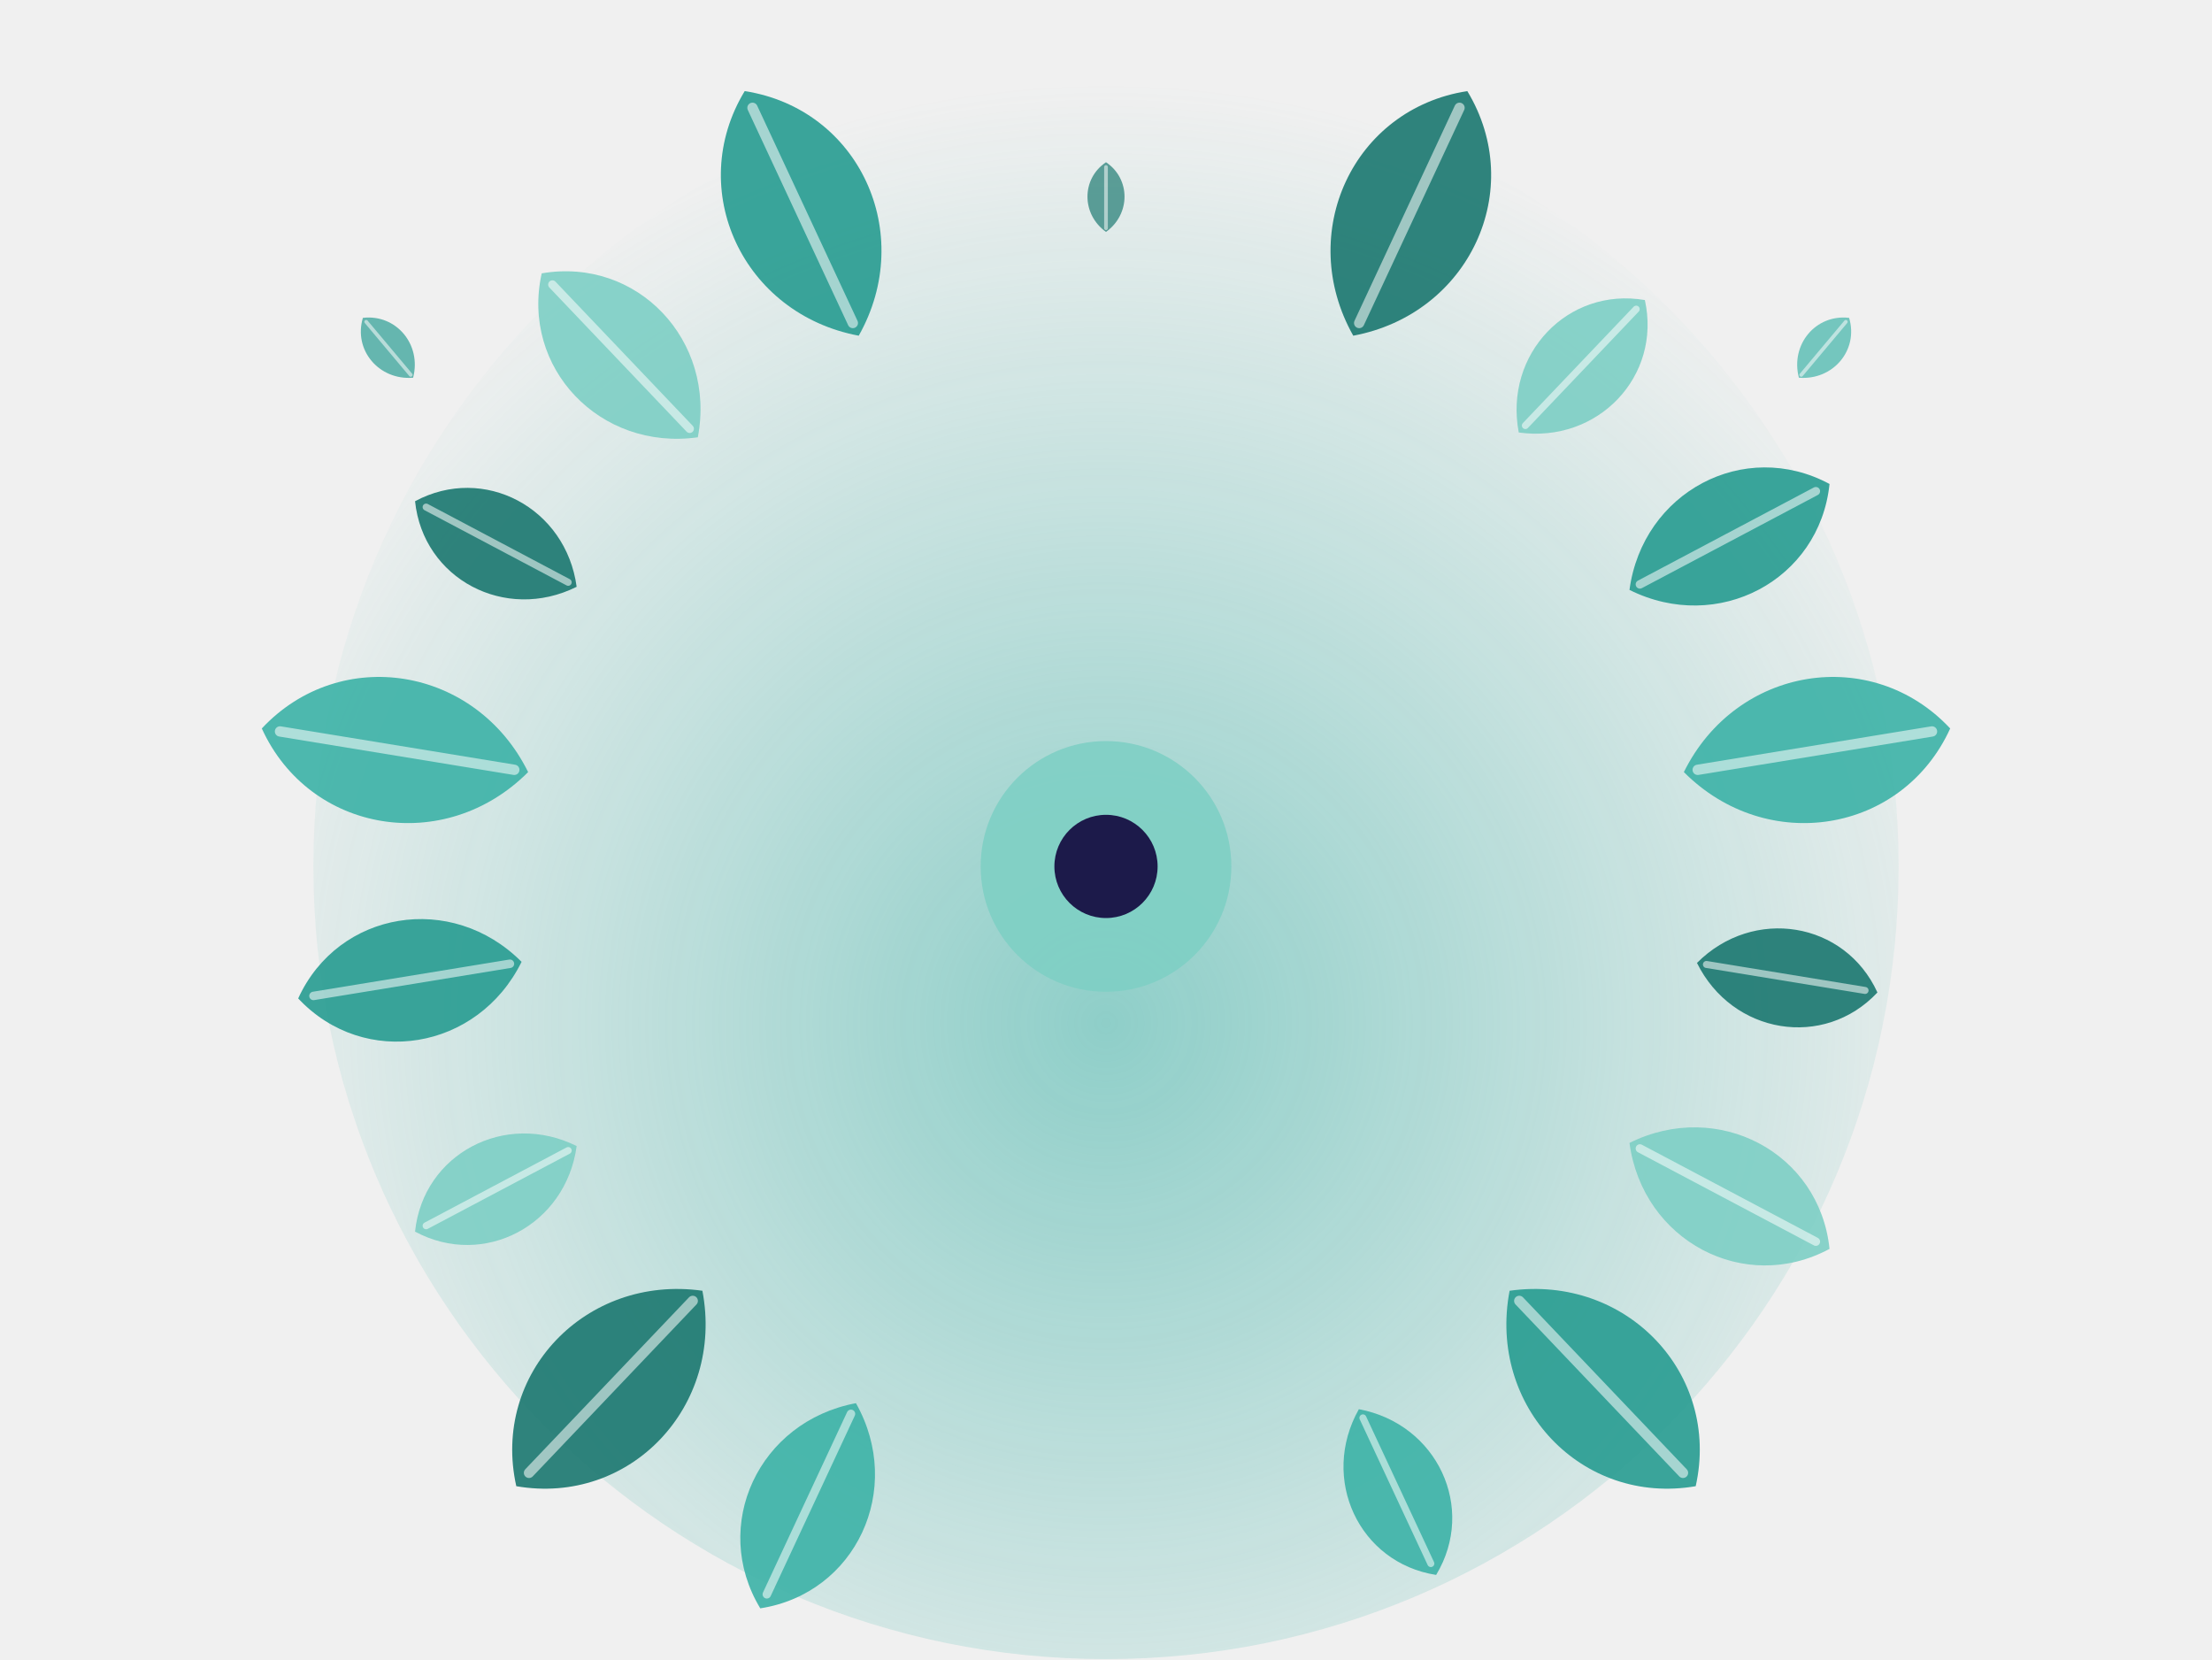
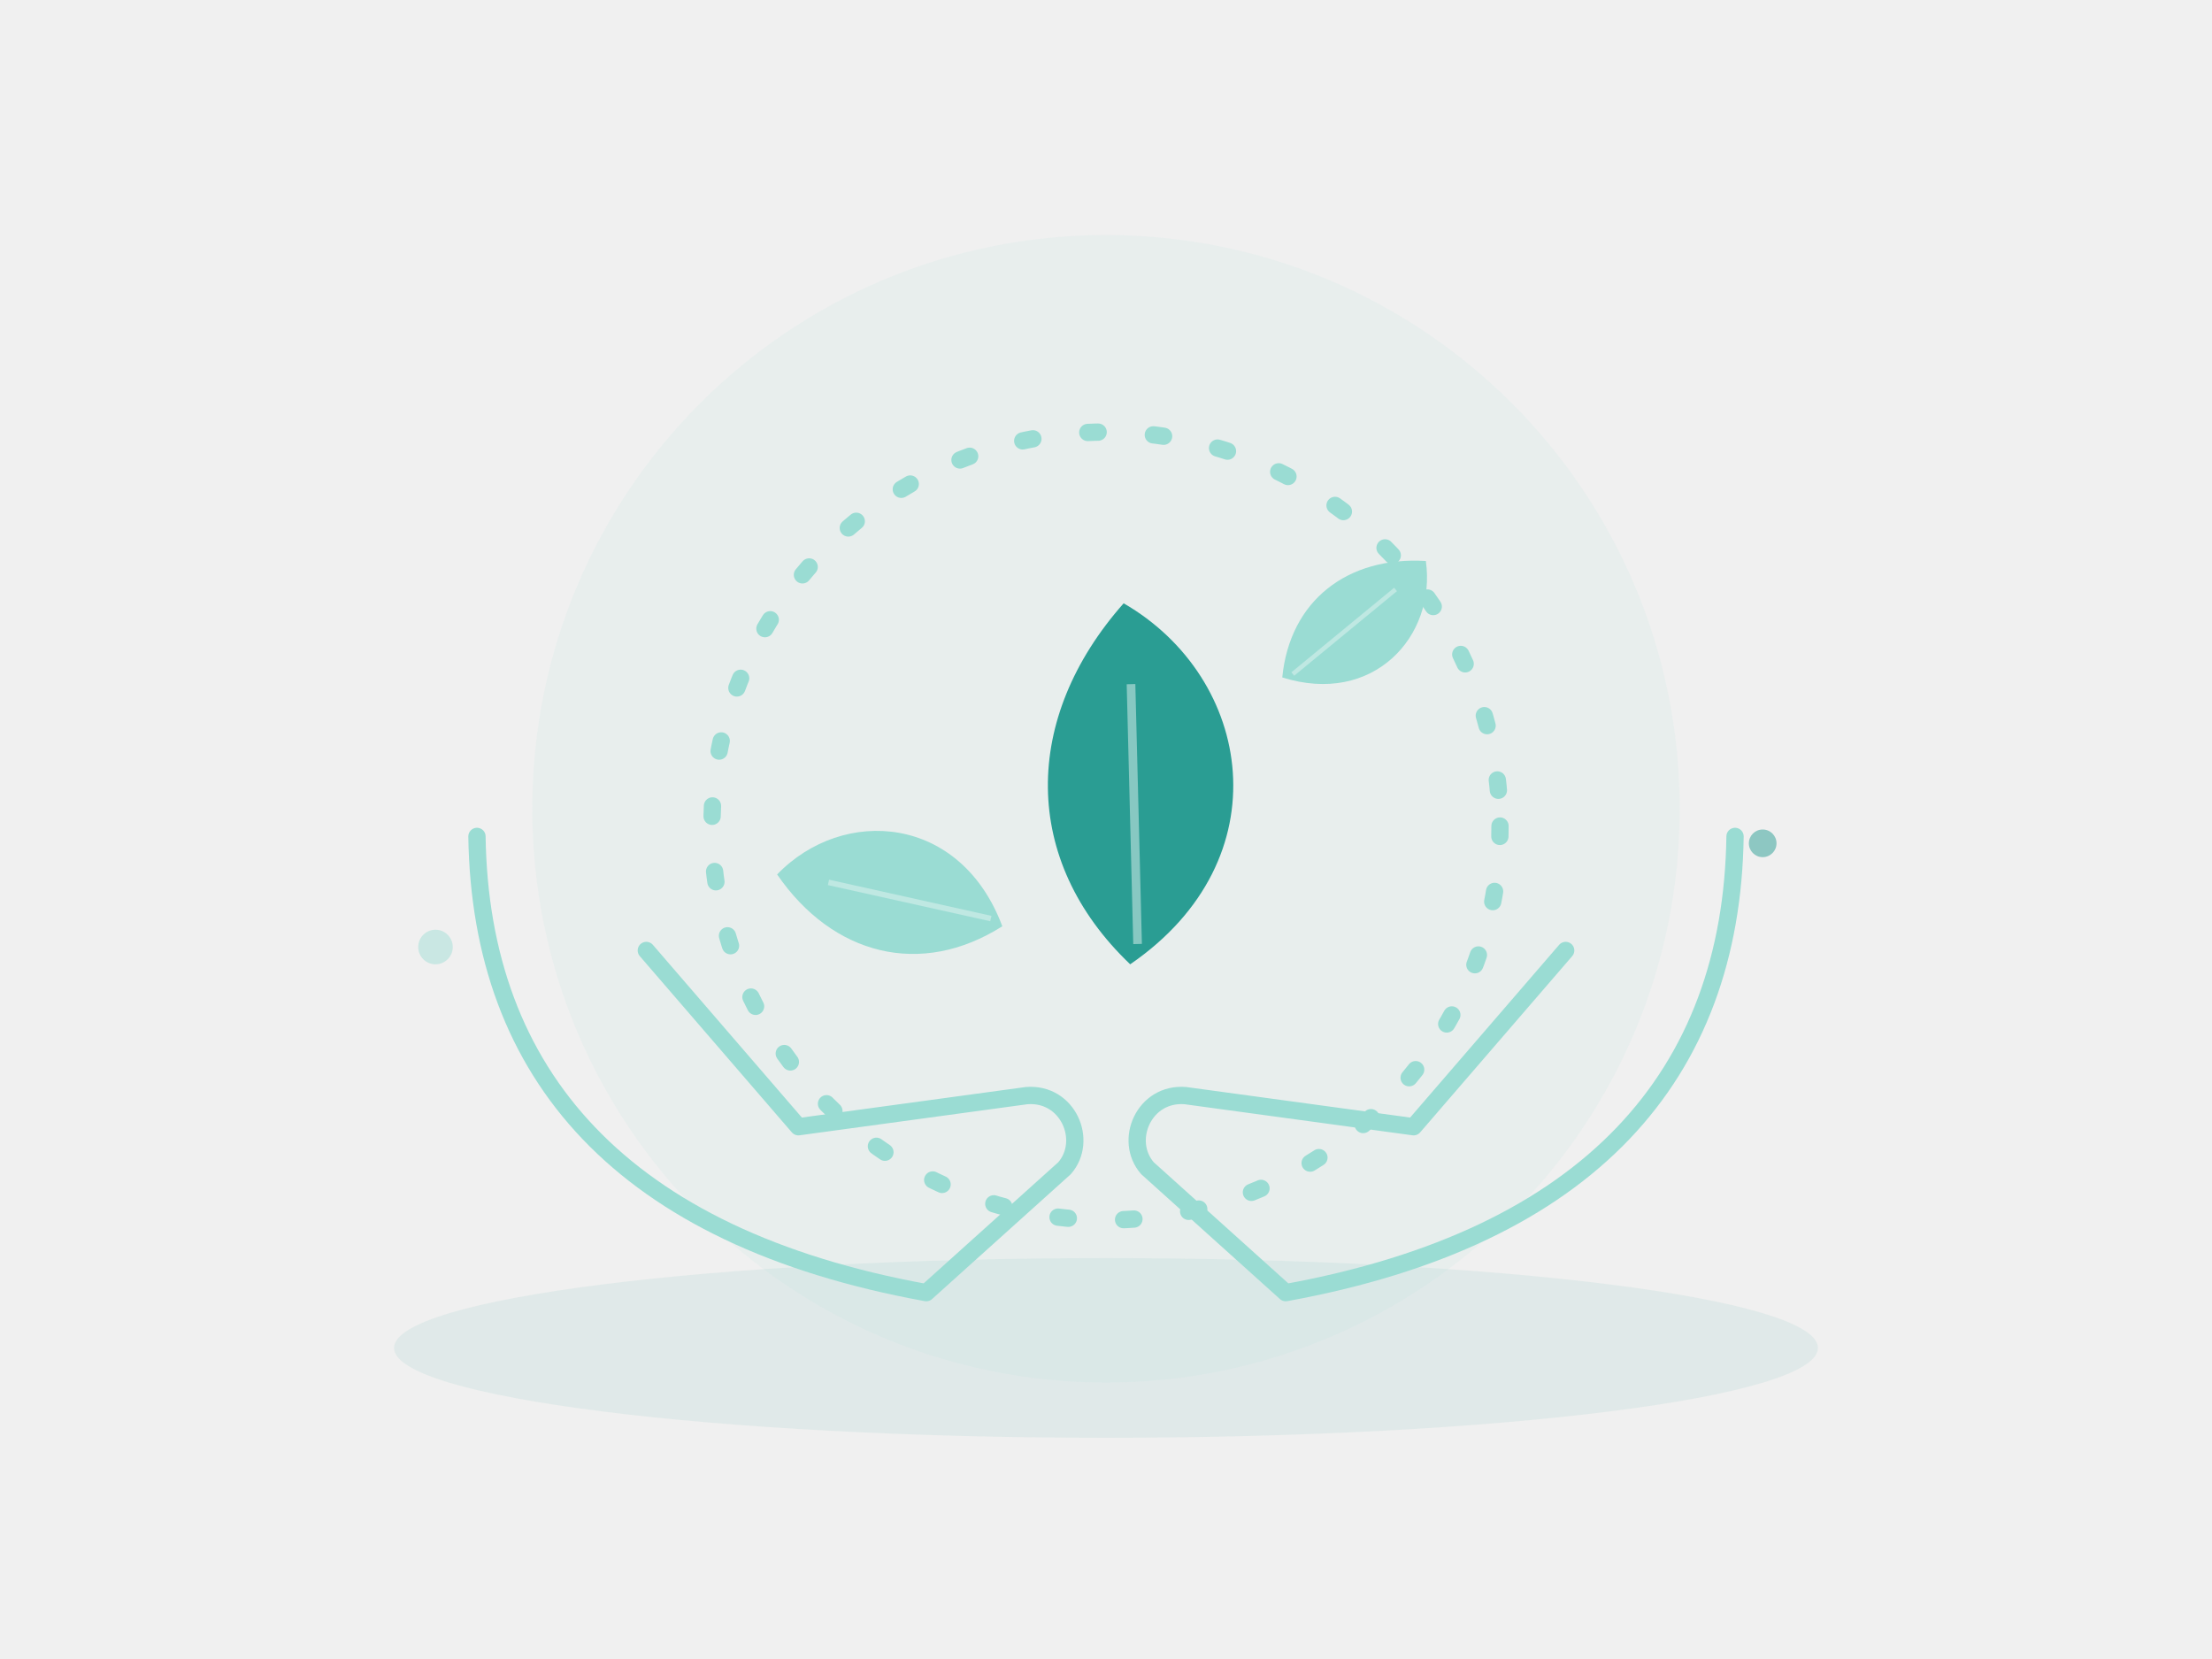
- <svg xmlns="http://www.w3.org/2000/svg" viewBox="0 0 600 450" aria-hidden="true">
-   <defs>
-     <radialGradient id="g" cx="50%" cy="60%" r="60%">
-       <stop offset="0" stop-color="#3FB3A8" stop-opacity=".55" />
-       <stop offset="1" stop-color="#3FB3A8" stop-opacity="0" />
-     </radialGradient>
-   </defs>
-   <circle cx="300" cy="235" r="215" fill="url(#g)" />
-   <g transform="translate(228.2,389.1) rotate(205.0)" opacity="0.92">
-     <path d="M0,-52.0 C21.8,-37.4 21.8,-6.2 0,9.4 C-21.8,-6.2 -21.8,-37.4 0,-52.0Z" fill="#3FB3A8" />
-     <path d="M0,-47.8 L0,6.2" stroke="#fff" stroke-opacity=".55" stroke-width="2.3" stroke-linecap="round" />
+ <svg xmlns="http://www.w3.org/2000/svg" viewBox="0 0 640 480" aria-hidden="true" focusable="false">
+   <ellipse cx="320" cy="390" rx="206" ry="26" fill="#2A9D93" opacity=".08" />
+   <circle cx="320" cy="234" r="166" fill="#9ADCD3" opacity=".09" />
+   <g fill="none" stroke="#9ADCD3" stroke-width="5" stroke-linecap="round" stroke-linejoin="round">
+     <circle cx="320" cy="239" r="114" stroke-dasharray="3 16" />
+     <path d="M138 242C139 311 180 358 268 374L308 338C315 330 309 316 297 317L231 326L187 275" />
+     <path d="M502 242C501 311 460 358 372 374L332 338C325 330 331 316 343 317L409 326L453 275" />
  </g>
-   <g transform="translate(182.8,358.2) rotate(223.6)" opacity="0.92">
-     <path d="M0,-62.0 C26.0,-44.6 26.0,-7.4 0,11.2 C-26.0,-7.4 -26.0,-44.6 0,-62.0Z" fill="#1E7A72" />
-     <path d="M0,-57.0 L0,7.4" stroke="#fff" stroke-opacity=".55" stroke-width="2.8" stroke-linecap="round" />
+   <g transform="translate(327 279) rotate(20) scale(1.25)" fill="#2A9D93">
+     <path d="M0 0C-32-14-43-45-30-78C4-72 25-35 0 0Z" />
+     <path d="M0-5L-22-61" stroke="#E3F3F1" stroke-width="2" opacity=".5" />
  </g>
-   <g transform="translate(149.7,314.4) rotate(242.1)" opacity="0.92">
-     <path d="M0,-42.0 C17.6,-30.2 17.6,-5.0 0,7.6 C-17.6,-5.0 -17.6,-30.2 0,-42.0Z" fill="#7FCFC5" />
-     <path d="M0,-38.6 L0,5.0" stroke="#fff" stroke-opacity=".55" stroke-width="1.9" stroke-linecap="round" />
+   <g transform="translate(290 268) rotate(-56) scale(0.8)" fill="#9ADCD3">
+     <path d="M0 0C-32-14-43-45-30-78C4-72 25-35 0 0Z" />
+     <path d="M0-5L-22-61" stroke="#E3F3F1" stroke-width="2" opacity=".5" />
  </g>
-   <g transform="translate(132.2,262.4) rotate(260.7)" opacity="0.92">
-     <path d="M0,-52.0 C21.8,-37.4 21.8,-6.2 0,9.4 C-21.8,-6.2 -21.8,-37.4 0,-52.0Z" fill="#2A9D93" />
-     <path d="M0,-47.8 L0,6.2" stroke="#fff" stroke-opacity=".55" stroke-width="2.3" stroke-linecap="round" />
+   <g transform="translate(371 196) rotate(72) scale(0.64)" fill="#9ADCD3">
+     <path d="M0 0C-32-14-43-45-30-78C4-72 25-35 0 0Z" />
+     <path d="M0-5L-22-61" stroke="#E3F3F1" stroke-width="2" opacity=".5" />
  </g>
-   <g transform="translate(132.2,207.6) rotate(279.3)" opacity="0.92">
-     <path d="M0,-62.0 C26.0,-44.6 26.0,-7.4 0,11.2 C-26.0,-7.4 -26.0,-44.6 0,-62.0Z" fill="#3FB3A8" />
-     <path d="M0,-57.0 L0,7.4" stroke="#fff" stroke-opacity=".55" stroke-width="2.8" stroke-linecap="round" />
-   </g>
-   <g transform="translate(149.7,155.6) rotate(297.9)" opacity="0.92">
-     <path d="M0,-42.0 C17.6,-30.2 17.6,-5.0 0,7.6 C-17.6,-5.0 -17.6,-30.2 0,-42.0Z" fill="#1E7A72" />
-     <path d="M0,-38.6 L0,5.0" stroke="#fff" stroke-opacity=".55" stroke-width="1.9" stroke-linecap="round" />
-   </g>
-   <g transform="translate(182.8,111.8) rotate(316.4)" opacity="0.92">
-     <path d="M0,-52.0 C21.8,-37.4 21.8,-6.2 0,9.4 C-21.8,-6.2 -21.8,-37.4 0,-52.0Z" fill="#7FCFC5" />
-     <path d="M0,-47.8 L0,6.2" stroke="#fff" stroke-opacity=".55" stroke-width="2.3" stroke-linecap="round" />
-   </g>
-   <g transform="translate(228.2,80.9) rotate(335.0)" opacity="0.92">
-     <path d="M0,-62.0 C26.0,-44.6 26.0,-7.4 0,11.2 C-26.0,-7.4 -26.0,-44.6 0,-62.0Z" fill="#2A9D93" />
-     <path d="M0,-57.0 L0,7.4" stroke="#fff" stroke-opacity=".55" stroke-width="2.8" stroke-linecap="round" />
-   </g>
-   <g transform="translate(371.8,80.9) rotate(385.0)" opacity="0.92">
-     <path d="M0,-62.0 C26.0,-44.6 26.0,-7.4 0,11.2 C-26.0,-7.4 -26.0,-44.6 0,-62.0Z" fill="#1E7A72" />
-     <path d="M0,-57.0 L0,7.4" stroke="#fff" stroke-opacity=".55" stroke-width="2.8" stroke-linecap="round" />
-   </g>
-   <g transform="translate(417.2,111.8) rotate(403.6)" opacity="0.92">
-     <path d="M0,-42.0 C17.6,-30.2 17.6,-5.0 0,7.6 C-17.6,-5.0 -17.6,-30.2 0,-42.0Z" fill="#7FCFC5" />
-     <path d="M0,-38.6 L0,5.0" stroke="#fff" stroke-opacity=".55" stroke-width="1.9" stroke-linecap="round" />
-   </g>
-   <g transform="translate(450.3,155.6) rotate(422.1)" opacity="0.92">
-     <path d="M0,-52.0 C21.8,-37.4 21.8,-6.2 0,9.4 C-21.8,-6.2 -21.8,-37.4 0,-52.0Z" fill="#2A9D93" />
-     <path d="M0,-47.8 L0,6.2" stroke="#fff" stroke-opacity=".55" stroke-width="2.3" stroke-linecap="round" />
-   </g>
-   <g transform="translate(467.8,207.6) rotate(440.7)" opacity="0.92">
-     <path d="M0,-62.0 C26.0,-44.6 26.0,-7.4 0,11.2 C-26.0,-7.4 -26.0,-44.6 0,-62.0Z" fill="#3FB3A8" />
-     <path d="M0,-57.0 L0,7.4" stroke="#fff" stroke-opacity=".55" stroke-width="2.8" stroke-linecap="round" />
-   </g>
-   <g transform="translate(467.8,262.4) rotate(459.3)" opacity="0.92">
-     <path d="M0,-42.0 C17.6,-30.2 17.6,-5.0 0,7.6 C-17.6,-5.0 -17.6,-30.2 0,-42.0Z" fill="#1E7A72" />
-     <path d="M0,-38.6 L0,5.0" stroke="#fff" stroke-opacity=".55" stroke-width="1.9" stroke-linecap="round" />
-   </g>
-   <g transform="translate(450.3,314.4) rotate(477.9)" opacity="0.92">
-     <path d="M0,-52.0 C21.8,-37.4 21.8,-6.2 0,9.4 C-21.8,-6.2 -21.8,-37.4 0,-52.0Z" fill="#7FCFC5" />
-     <path d="M0,-47.8 L0,6.2" stroke="#fff" stroke-opacity=".55" stroke-width="2.3" stroke-linecap="round" />
-   </g>
-   <g transform="translate(417.2,358.2) rotate(496.4)" opacity="0.92">
-     <path d="M0,-62.0 C26.0,-44.6 26.0,-7.4 0,11.2 C-26.0,-7.4 -26.0,-44.6 0,-62.0Z" fill="#2A9D93" />
-     <path d="M0,-57.0 L0,7.4" stroke="#fff" stroke-opacity=".55" stroke-width="2.8" stroke-linecap="round" />
-   </g>
-   <g transform="translate(371.8,389.1) rotate(515.0)" opacity="0.92">
-     <path d="M0,-42.0 C17.6,-30.2 17.6,-5.0 0,7.6 C-17.6,-5.0 -17.6,-30.2 0,-42.0Z" fill="#3FB3A8" />
-     <path d="M0,-38.6 L0,5.0" stroke="#fff" stroke-opacity=".55" stroke-width="1.9" stroke-linecap="round" />
-   </g>
-   <circle cx="300" cy="235" r="34" fill="#7FCFC5" fill-opacity=".9" />
-   <circle cx="300" cy="235" r="14" fill="#1C1A4A" />
-   <g transform="translate(110.0,100.0) rotate(-40.0)" opacity="0.7">
-     <path d="M0,-18.0 C7.6,-13.0 7.6,-2.2 0,3.2 C-7.6,-2.2 -7.6,-13.0 0,-18.0Z" fill="#2A9D93" />
-     <path d="M0,-16.6 L0,2.2" stroke="#fff" stroke-opacity=".55" stroke-width="1.0" stroke-linecap="round" />
-   </g>
-   <g transform="translate(490.0,100.0) rotate(40.0)" opacity="0.7">
-     <path d="M0,-18.0 C7.6,-13.0 7.6,-2.2 0,3.2 C-7.6,-2.2 -7.6,-13.0 0,-18.0Z" fill="#3FB3A8" />
-     <path d="M0,-16.6 L0,2.2" stroke="#fff" stroke-opacity=".55" stroke-width="1.0" stroke-linecap="round" />
-   </g>
-   <g transform="translate(300.0,60.0) rotate(0.0)" opacity="0.7">
-     <path d="M0,-16.0 C6.7,-11.5 6.7,-1.9 0,2.9 C-6.7,-1.9 -6.7,-11.5 0,-16.0Z" fill="#1E7A72" />
-     <path d="M0,-14.7 L0,1.9" stroke="#fff" stroke-opacity=".55" stroke-width="1.0" stroke-linecap="round" />
-   </g>
+   <circle cx="126" cy="274" r="5" fill="#9ADCD3" opacity=".45" />
+   <circle cx="510" cy="244" r="4" fill="#2A9D93" opacity=".5" />
</svg>
